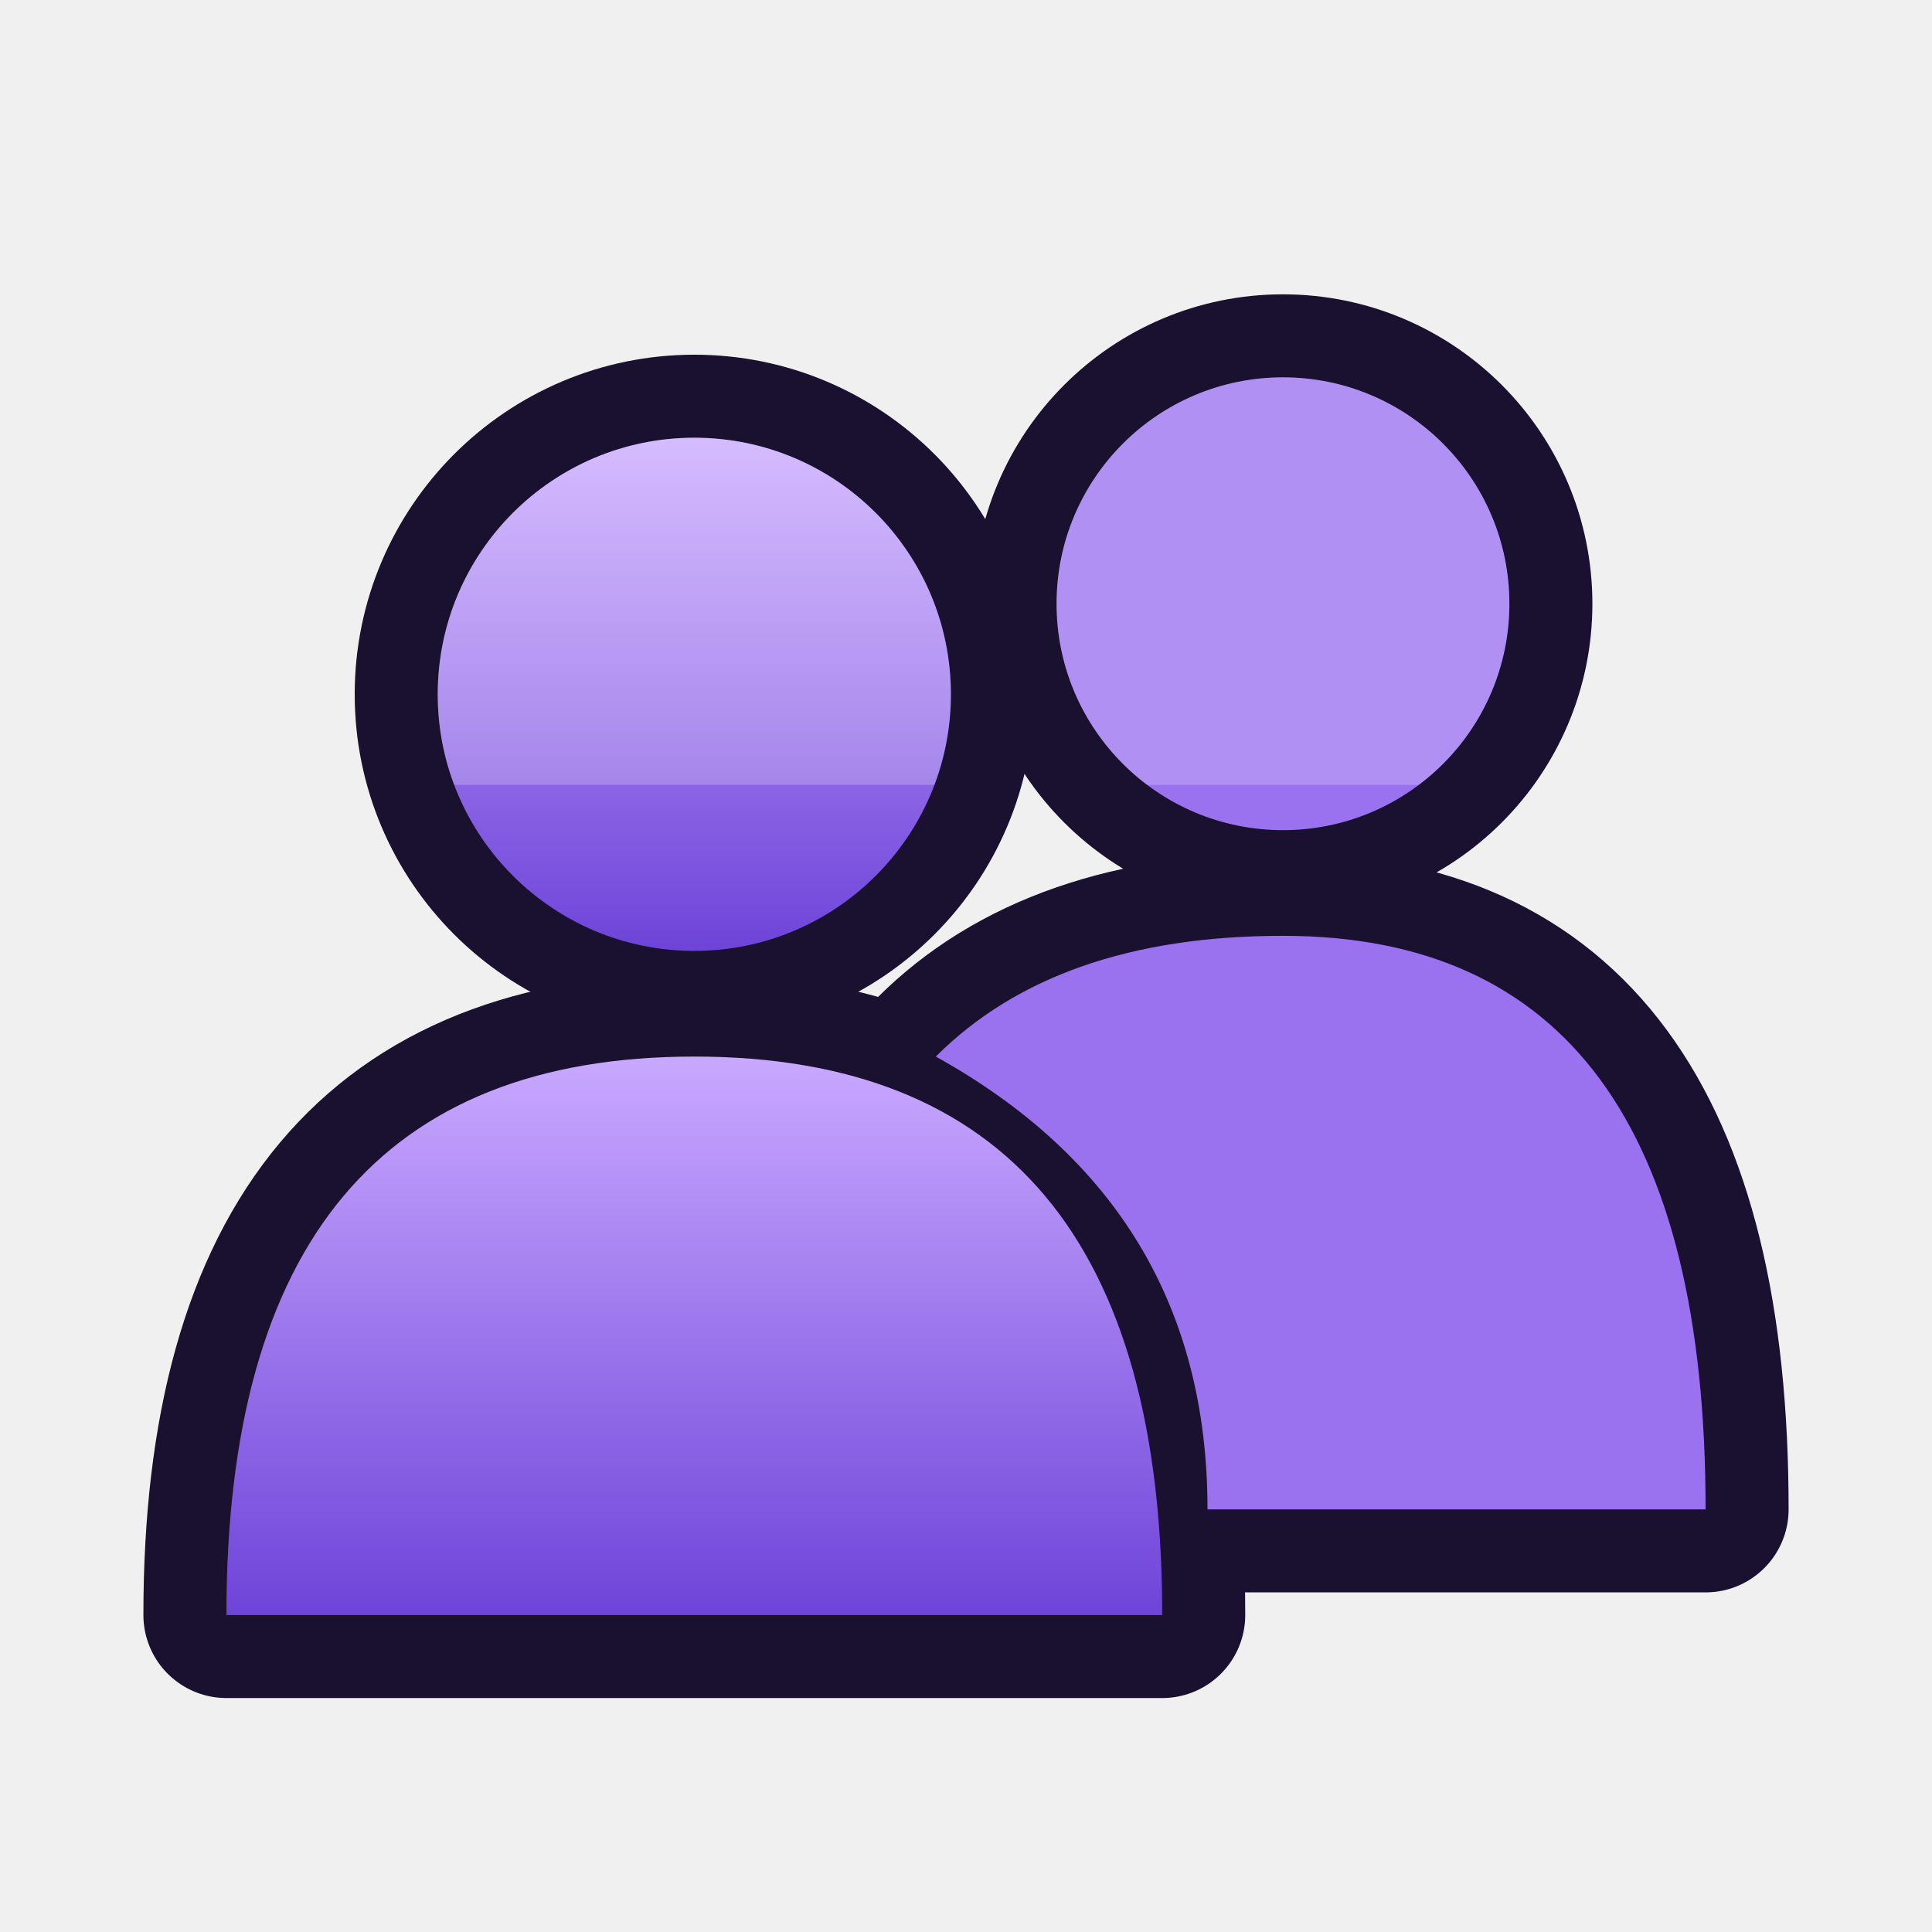
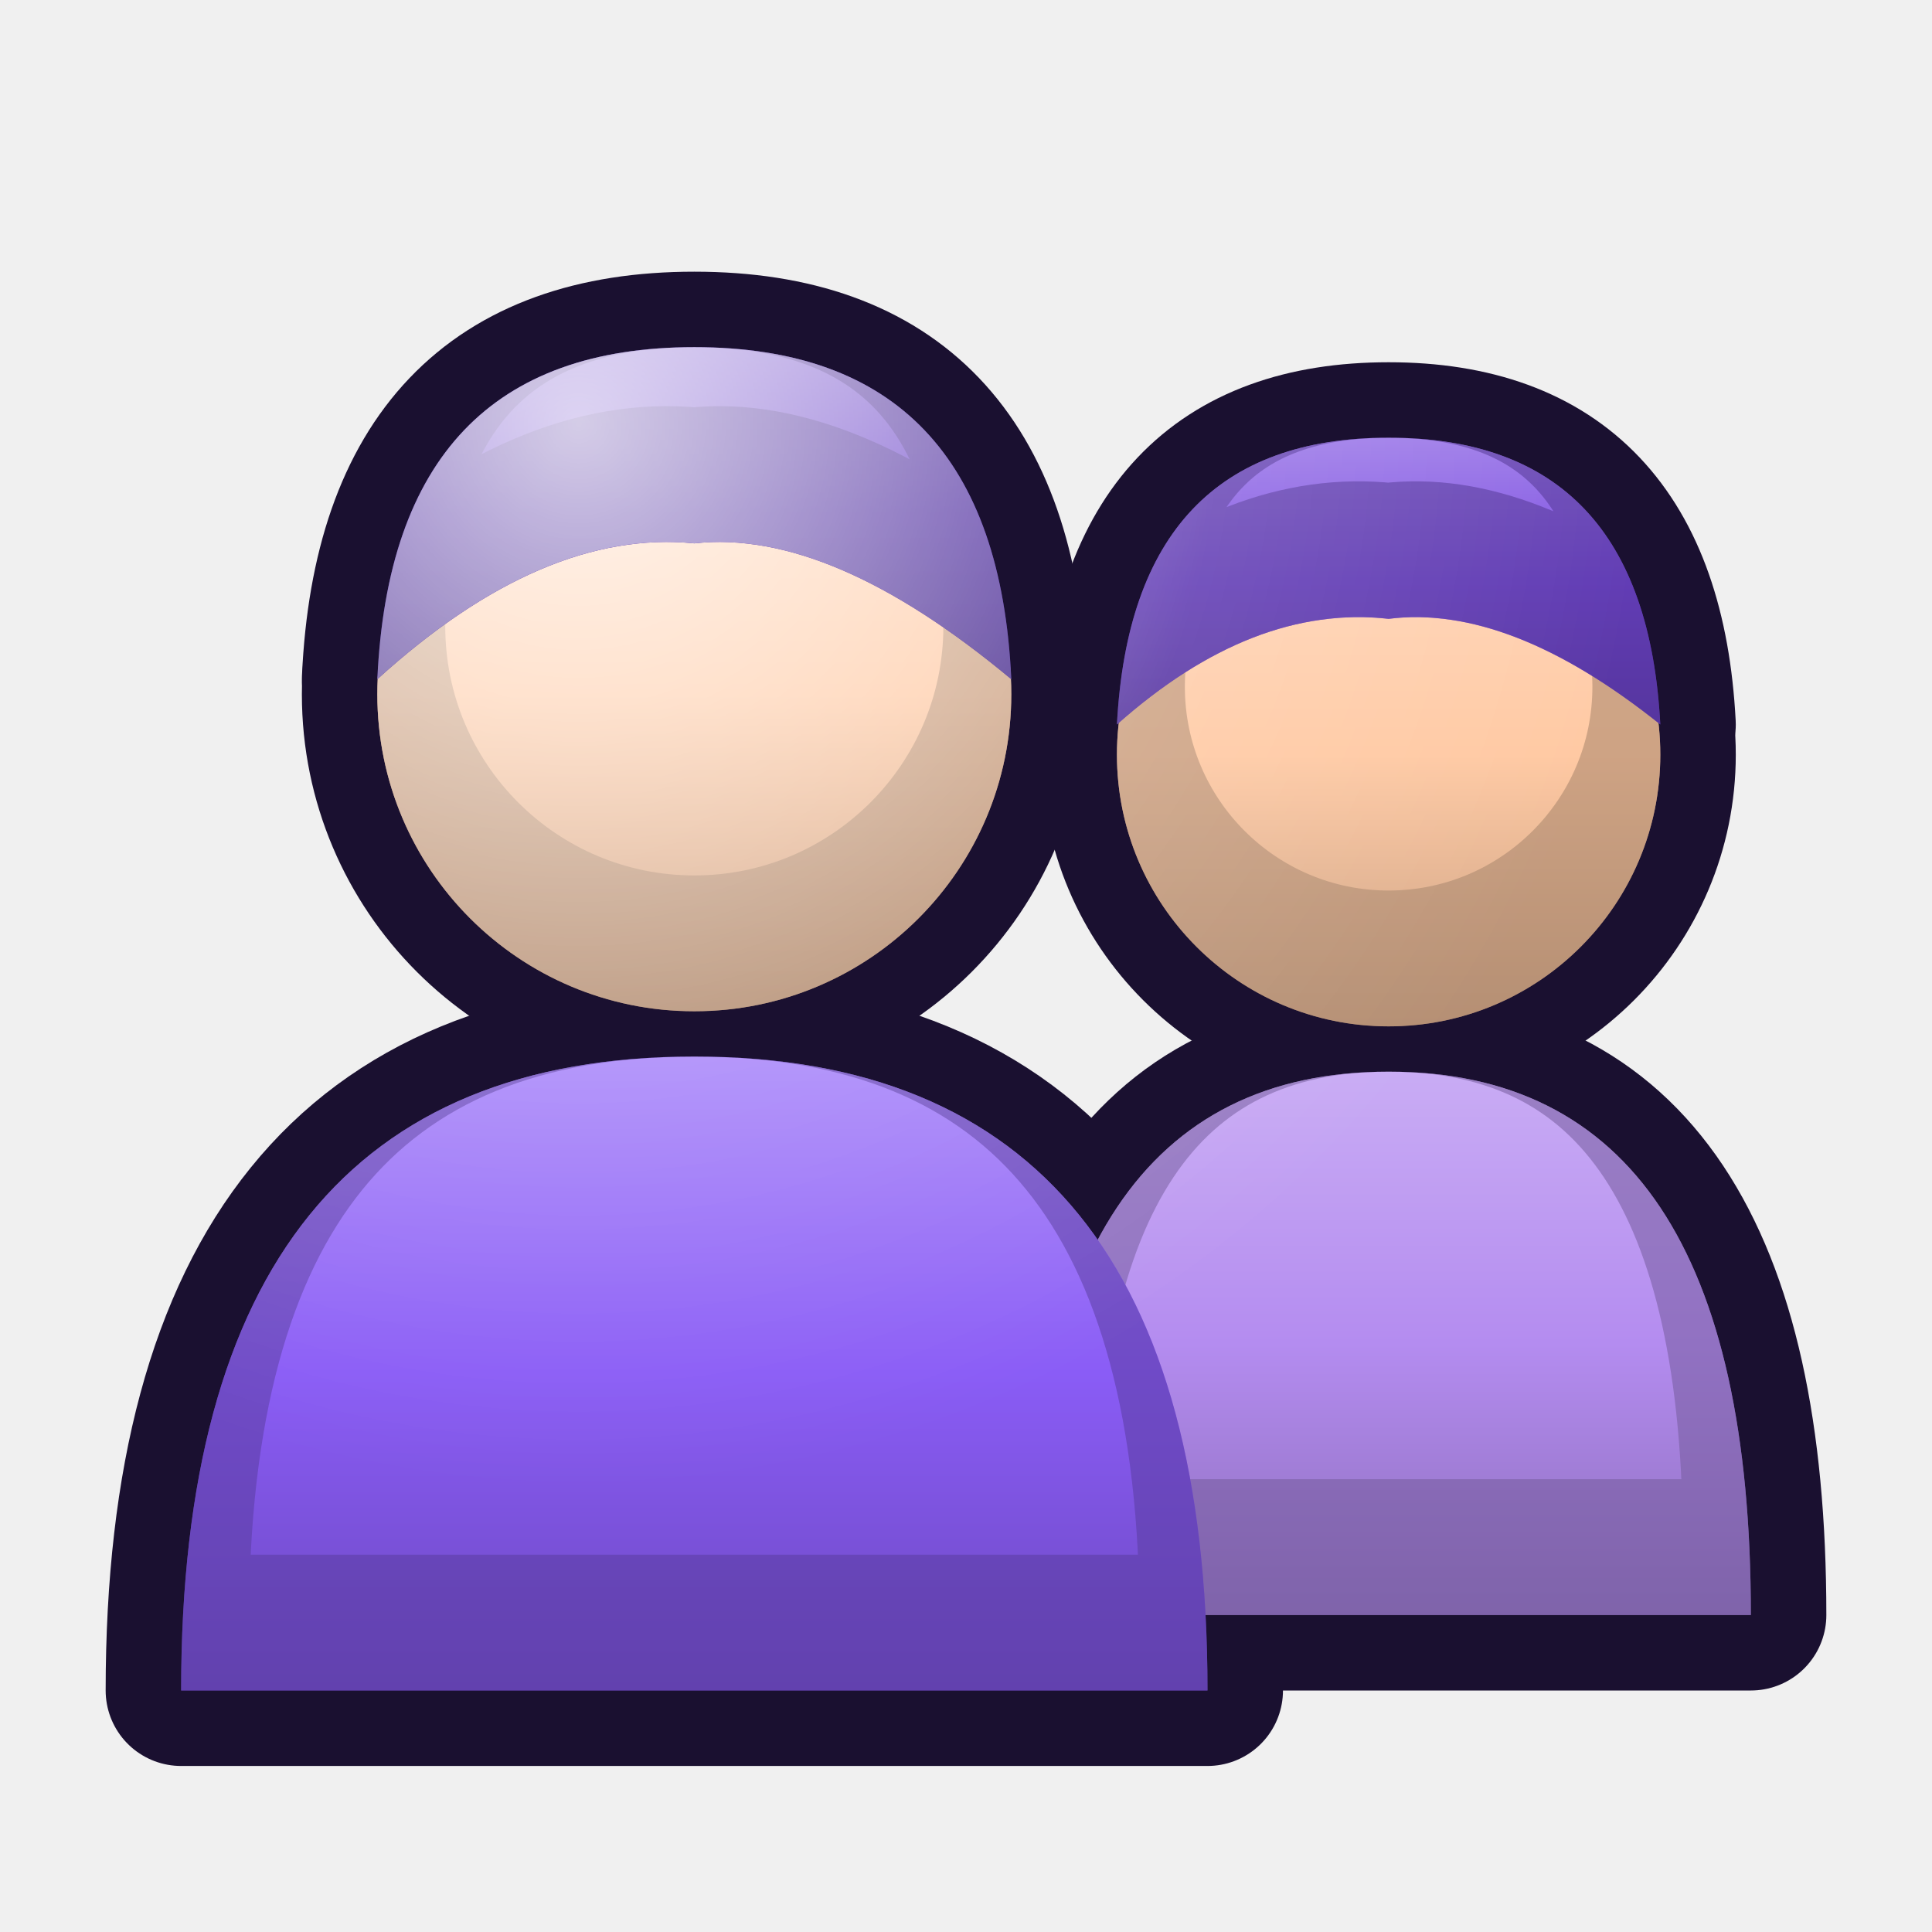
<svg xmlns="http://www.w3.org/2000/svg" viewBox="0 0 256 256" width="256" height="256">
  <defs>
-     <linearGradient id="g" x1="0" y1="0" x2="0" y2="1">
-       <stop offset="0" stop-color="#C9A8FF" />
-       <stop offset="1" stop-color="#6E44D9" />
+     <linearGradient id="g0" x1="0" y1="0" x2="0" y2="1">
+       <stop offset="0" stop-color="#C9ACF4" />
+       <stop offset="0.5" stop-color="#B48CF0" />
+       <stop offset="1" stop-color="#8C6DBB" />
    </linearGradient>
-     <clipPath id="c">
-       <path d="M140 80 A30 30 0 1 0 200 80 A30 30 0 1 0 140 80 Z" />
-       <path d="M124 140 Q140 124 170 124 Q226 124 226 200 L160 200 Q160 160 124 140 Z" />
-       <path d="M58 92 A34 34 0 1 0 126 92 A34 34 0 1 0 58 92 Z" />
-       <path d="M30 214 Q30 140 92 140 Q154 140 154 214 Z" />
+     <clipPath id="c0">
+       <path d="M136 214 Q136 142 184 142 Q232 142 232 214 Z" />
    </clipPath>
+     <radialGradient id="h0" cx="0.3" cy="0.22" r="0.55">
+       <stop offset="0" stop-color="#FFFFFF" stop-opacity="0.75" />
+       <stop offset="0.6" stop-color="#FFFFFF" stop-opacity="0.12" />
+       <stop offset="1" stop-color="#FFFFFF" stop-opacity="0" />
+     </radialGradient>
+     <linearGradient id="g1" x1="0" y1="0" x2="0" y2="1">
+       <stop offset="0" stop-color="#FFD8BD" />
+       <stop offset="0.5" stop-color="#FFC9A3" />
+       <stop offset="1" stop-color="#C79D7F" />
+     </linearGradient>
+     <clipPath id="c1">
+       <path d="M148 100 A36 36 0 1 0 220 100 A36 36 0 1 0 148 100 Z" />
+     </clipPath>
+     <radialGradient id="h1" cx="0.3" cy="0.22" r="0.55">
+       <stop offset="0" stop-color="#FFFFFF" stop-opacity="0.75" />
+       <stop offset="0.6" stop-color="#FFFFFF" stop-opacity="0.12" />
+       <stop offset="1" stop-color="#FFFFFF" stop-opacity="0" />
+     </radialGradient>
+     <linearGradient id="g2" x1="0" y1="0" x2="0" y2="1">
+       <stop offset="0" stop-color="#9F7DE9" />
+       <stop offset="0.5" stop-color="#7A4BE0" />
+       <stop offset="1" stop-color="#5F3AAF" />
+     </linearGradient>
+     <clipPath id="c2">
+       <path d="M148 96 Q150 58 184 58 Q218 58 220 96 Q200 80 184 82 Q166 80 148 96 Z" />
+     </clipPath>
+     <radialGradient id="h2" cx="0.3" cy="0.22" r="0.55">
+       <stop offset="0" stop-color="#FFFFFF" stop-opacity="0.75" />
+       <stop offset="0.6" stop-color="#FFFFFF" stop-opacity="0.12" />
+       <stop offset="1" stop-color="#FFFFFF" stop-opacity="0" />
+     </radialGradient>
+     <linearGradient id="g3" x1="0" y1="0" x2="0" y2="1">
+       <stop offset="0" stop-color="#AB8AF9" />
+       <stop offset="0.5" stop-color="#8A5CF6" />
+       <stop offset="1" stop-color="#6C48C0" />
+     </linearGradient>
+     <clipPath id="c3">
+       <path d="M24 224 Q24 140 92 140 Q160 140 160 224 Z" />
+     </clipPath>
+     <radialGradient id="h3" cx="0.3" cy="0.22" r="0.55">
+       <stop offset="0" stop-color="#FFFFFF" stop-opacity="0.75" />
+       <stop offset="0.6" stop-color="#FFFFFF" stop-opacity="0.12" />
+       <stop offset="1" stop-color="#FFFFFF" stop-opacity="0" />
+     </radialGradient>
+     <linearGradient id="g4" x1="0" y1="0" x2="0" y2="1">
+       <stop offset="0" stop-color="#FFD8BD" />
+       <stop offset="0.5" stop-color="#FFC9A3" />
+       <stop offset="1" stop-color="#C79D7F" />
+     </linearGradient>
+     <clipPath id="c4">
+       <path d="M50 92 A42 42 0 1 0 134 92 A42 42 0 1 0 50 92 Z" />
+     </clipPath>
+     <radialGradient id="h4" cx="0.3" cy="0.22" r="0.55">
+       <stop offset="0" stop-color="#FFFFFF" stop-opacity="0.75" />
+       <stop offset="0.6" stop-color="#FFFFFF" stop-opacity="0.12" />
+       <stop offset="1" stop-color="#FFFFFF" stop-opacity="0" />
+     </radialGradient>
+     <linearGradient id="g5" x1="0" y1="0" x2="0" y2="1">
+       <stop offset="0" stop-color="#8969D3" />
+       <stop offset="0.5" stop-color="#5B2FC2" />
+       <stop offset="1" stop-color="#472597" />
+     </linearGradient>
+     <clipPath id="c5">
+       <path d="M50 90 Q52 46 92 46 Q132 46 134 90 Q110 70 92 72 Q72 70 50 90 Z" />
+     </clipPath>
+     <radialGradient id="h5" cx="0.3" cy="0.22" r="0.55">
+       <stop offset="0" stop-color="#FFFFFF" stop-opacity="0.75" />
+       <stop offset="0.6" stop-color="#FFFFFF" stop-opacity="0.12" />
+       <stop offset="1" stop-color="#FFFFFF" stop-opacity="0" />
+     </radialGradient>
  </defs>
-   <g fill="#1A1030" opacity="0.45" transform="translate(0 10)">
-     <path d="M140 80 A30 30 0 1 0 200 80 A30 30 0 1 0 140 80 Z" />
-     <path d="M124 140 Q140 124 170 124 Q226 124 226 200 L160 200 Q160 160 124 140 Z" />
-     <path d="M58 92 A34 34 0 1 0 126 92 A34 34 0 1 0 58 92 Z" />
-     <path d="M30 214 Q30 140 92 140 Q154 140 154 214 Z" />
+   <g fill="#1A1030" opacity="0.35" transform="translate(4 9)">
+     <path d="M136 214 Q136 142 184 142 Q232 142 232 214 Z" />
+     <path d="M148 100 A36 36 0 1 0 220 100 A36 36 0 1 0 148 100 Z" />
+     <path d="M148 96 Q150 58 184 58 Q218 58 220 96 Q200 80 184 82 Q166 80 148 96 Z" />
+     <path d="M24 224 Q24 140 92 140 Q160 140 160 224 Z" />
+     <path d="M50 92 A42 42 0 1 0 134 92 A42 42 0 1 0 50 92 Z" />
+     <path d="M50 90 Q52 46 92 46 Q132 46 134 90 Q110 70 92 72 Q72 70 50 90 Z" />
  </g>
-   <g fill="none" stroke="#1A1030" stroke-width="22" stroke-linejoin="round" stroke-linecap="round">
-     <path d="M140 80 A30 30 0 1 0 200 80 A30 30 0 1 0 140 80 Z" />
-     <path d="M124 140 Q140 124 170 124 Q226 124 226 200 L160 200 Q160 160 124 140 Z" />
-     <path d="M58 92 A34 34 0 1 0 126 92 A34 34 0 1 0 58 92 Z" />
-     <path d="M30 214 Q30 140 92 140 Q154 140 154 214 Z" />
+   <g fill="none" stroke="#1A1030" stroke-width="20" stroke-linejoin="round" stroke-linecap="round">
+     <path d="M136 214 Q136 142 184 142 Q232 142 232 214 Z" />
+     <path d="M148 100 A36 36 0 1 0 220 100 A36 36 0 1 0 148 100 Z" />
+     <path d="M148 96 Q150 58 184 58 Q218 58 220 96 Q200 80 184 82 Q166 80 148 96 Z" />
+     <path d="M24 224 Q24 140 92 140 Q160 140 160 224 Z" />
+     <path d="M50 92 A42 42 0 1 0 134 92 A42 42 0 1 0 50 92 Z" />
+     <path d="M50 90 Q52 46 92 46 Q132 46 134 90 Q110 70 92 72 Q72 70 50 90 Z" />
  </g>
-   <path d="M140 80 A30 30 0 1 0 200 80 A30 30 0 1 0 140 80 Z" fill="#9A72F0" />
-   <path d="M124 140 Q140 124 170 124 Q226 124 226 200 L160 200 Q160 160 124 140 Z" fill="#9A72F0" />
-   <path d="M58 92 A34 34 0 1 0 126 92 A34 34 0 1 0 58 92 Z" fill="url(#g)" />
-   <path d="M30 214 Q30 140 92 140 Q154 140 154 214 Z" fill="url(#g)" />
-   <rect x="0" y="0" width="256" height="104" fill="#FFFFFF" opacity="0.22" clip-path="url(#c)" />
+   <path d="M136 214 Q136 142 184 142 Q232 142 232 214 Z" fill="url(#g0)" />
+   <g clip-path="url(#c0)">
+     <path d="M136 214 Q136 142 184 142 Q232 142 232 214 Z" fill="none" stroke="#755B9C" stroke-width="18" transform="translate(0 -9)" opacity="0.55" />
+     <rect x="0" y="0" width="256" height="256" fill="url(#h0)" />
+   </g>
+   <path d="M148 100 A36 36 0 1 0 220 100 A36 36 0 1 0 148 100 Z" fill="url(#g1)" />
+   <g clip-path="url(#c1)">
+     <path d="M148 100 A36 36 0 1 0 220 100 A36 36 0 1 0 148 100 Z" fill="none" stroke="#A6836A" stroke-width="18" transform="translate(0 -9)" opacity="0.55" />
+     <rect x="0" y="0" width="256" height="256" fill="url(#h1)" />
+   </g>
+   <path d="M148 96 Q150 58 184 58 Q218 58 220 96 Q200 80 184 82 Q166 80 148 96 Z" fill="url(#g2)" />
+   <g clip-path="url(#c2)">
+     <path d="M148 96 Q150 58 184 58 Q218 58 220 96 Q200 80 184 82 Q166 80 148 96 Z" fill="none" stroke="#4F3192" stroke-width="18" transform="translate(0 -9)" opacity="0.55" />
+     <rect x="0" y="0" width="256" height="256" fill="url(#h2)" />
+   </g>
+   <path d="M24 224 Q24 140 92 140 Q160 140 160 224 Z" fill="url(#g3)" />
+   <g clip-path="url(#c3)">
+     <path d="M24 224 Q24 140 92 140 Q160 140 160 224 Z" fill="none" stroke="#5A3CA0" stroke-width="18" transform="translate(0 -9)" opacity="0.55" />
+     <rect x="0" y="0" width="256" height="256" fill="url(#h3)" />
+   </g>
+   <path d="M50 92 A42 42 0 1 0 134 92 A42 42 0 1 0 50 92 Z" fill="url(#g4)" />
+   <g clip-path="url(#c4)">
+     <path d="M50 92 A42 42 0 1 0 134 92 A42 42 0 1 0 50 92 Z" fill="none" stroke="#A6836A" stroke-width="18" transform="translate(0 -9)" opacity="0.55" />
+     <rect x="0" y="0" width="256" height="256" fill="url(#h4)" />
+   </g>
+   <path d="M50 90 Q52 46 92 46 Q132 46 134 90 Q110 70 92 72 Q72 70 50 90 Z" fill="url(#g5)" />
+   <g clip-path="url(#c5)">
+     <path d="M50 90 Q52 46 92 46 Q132 46 134 90 Q110 70 92 72 Q72 70 50 90 Z" fill="none" stroke="#3B1F7E" stroke-width="18" transform="translate(0 -9)" opacity="0.55" />
+     <rect x="0" y="0" width="256" height="256" fill="url(#h5)" />
+   </g>
</svg>
